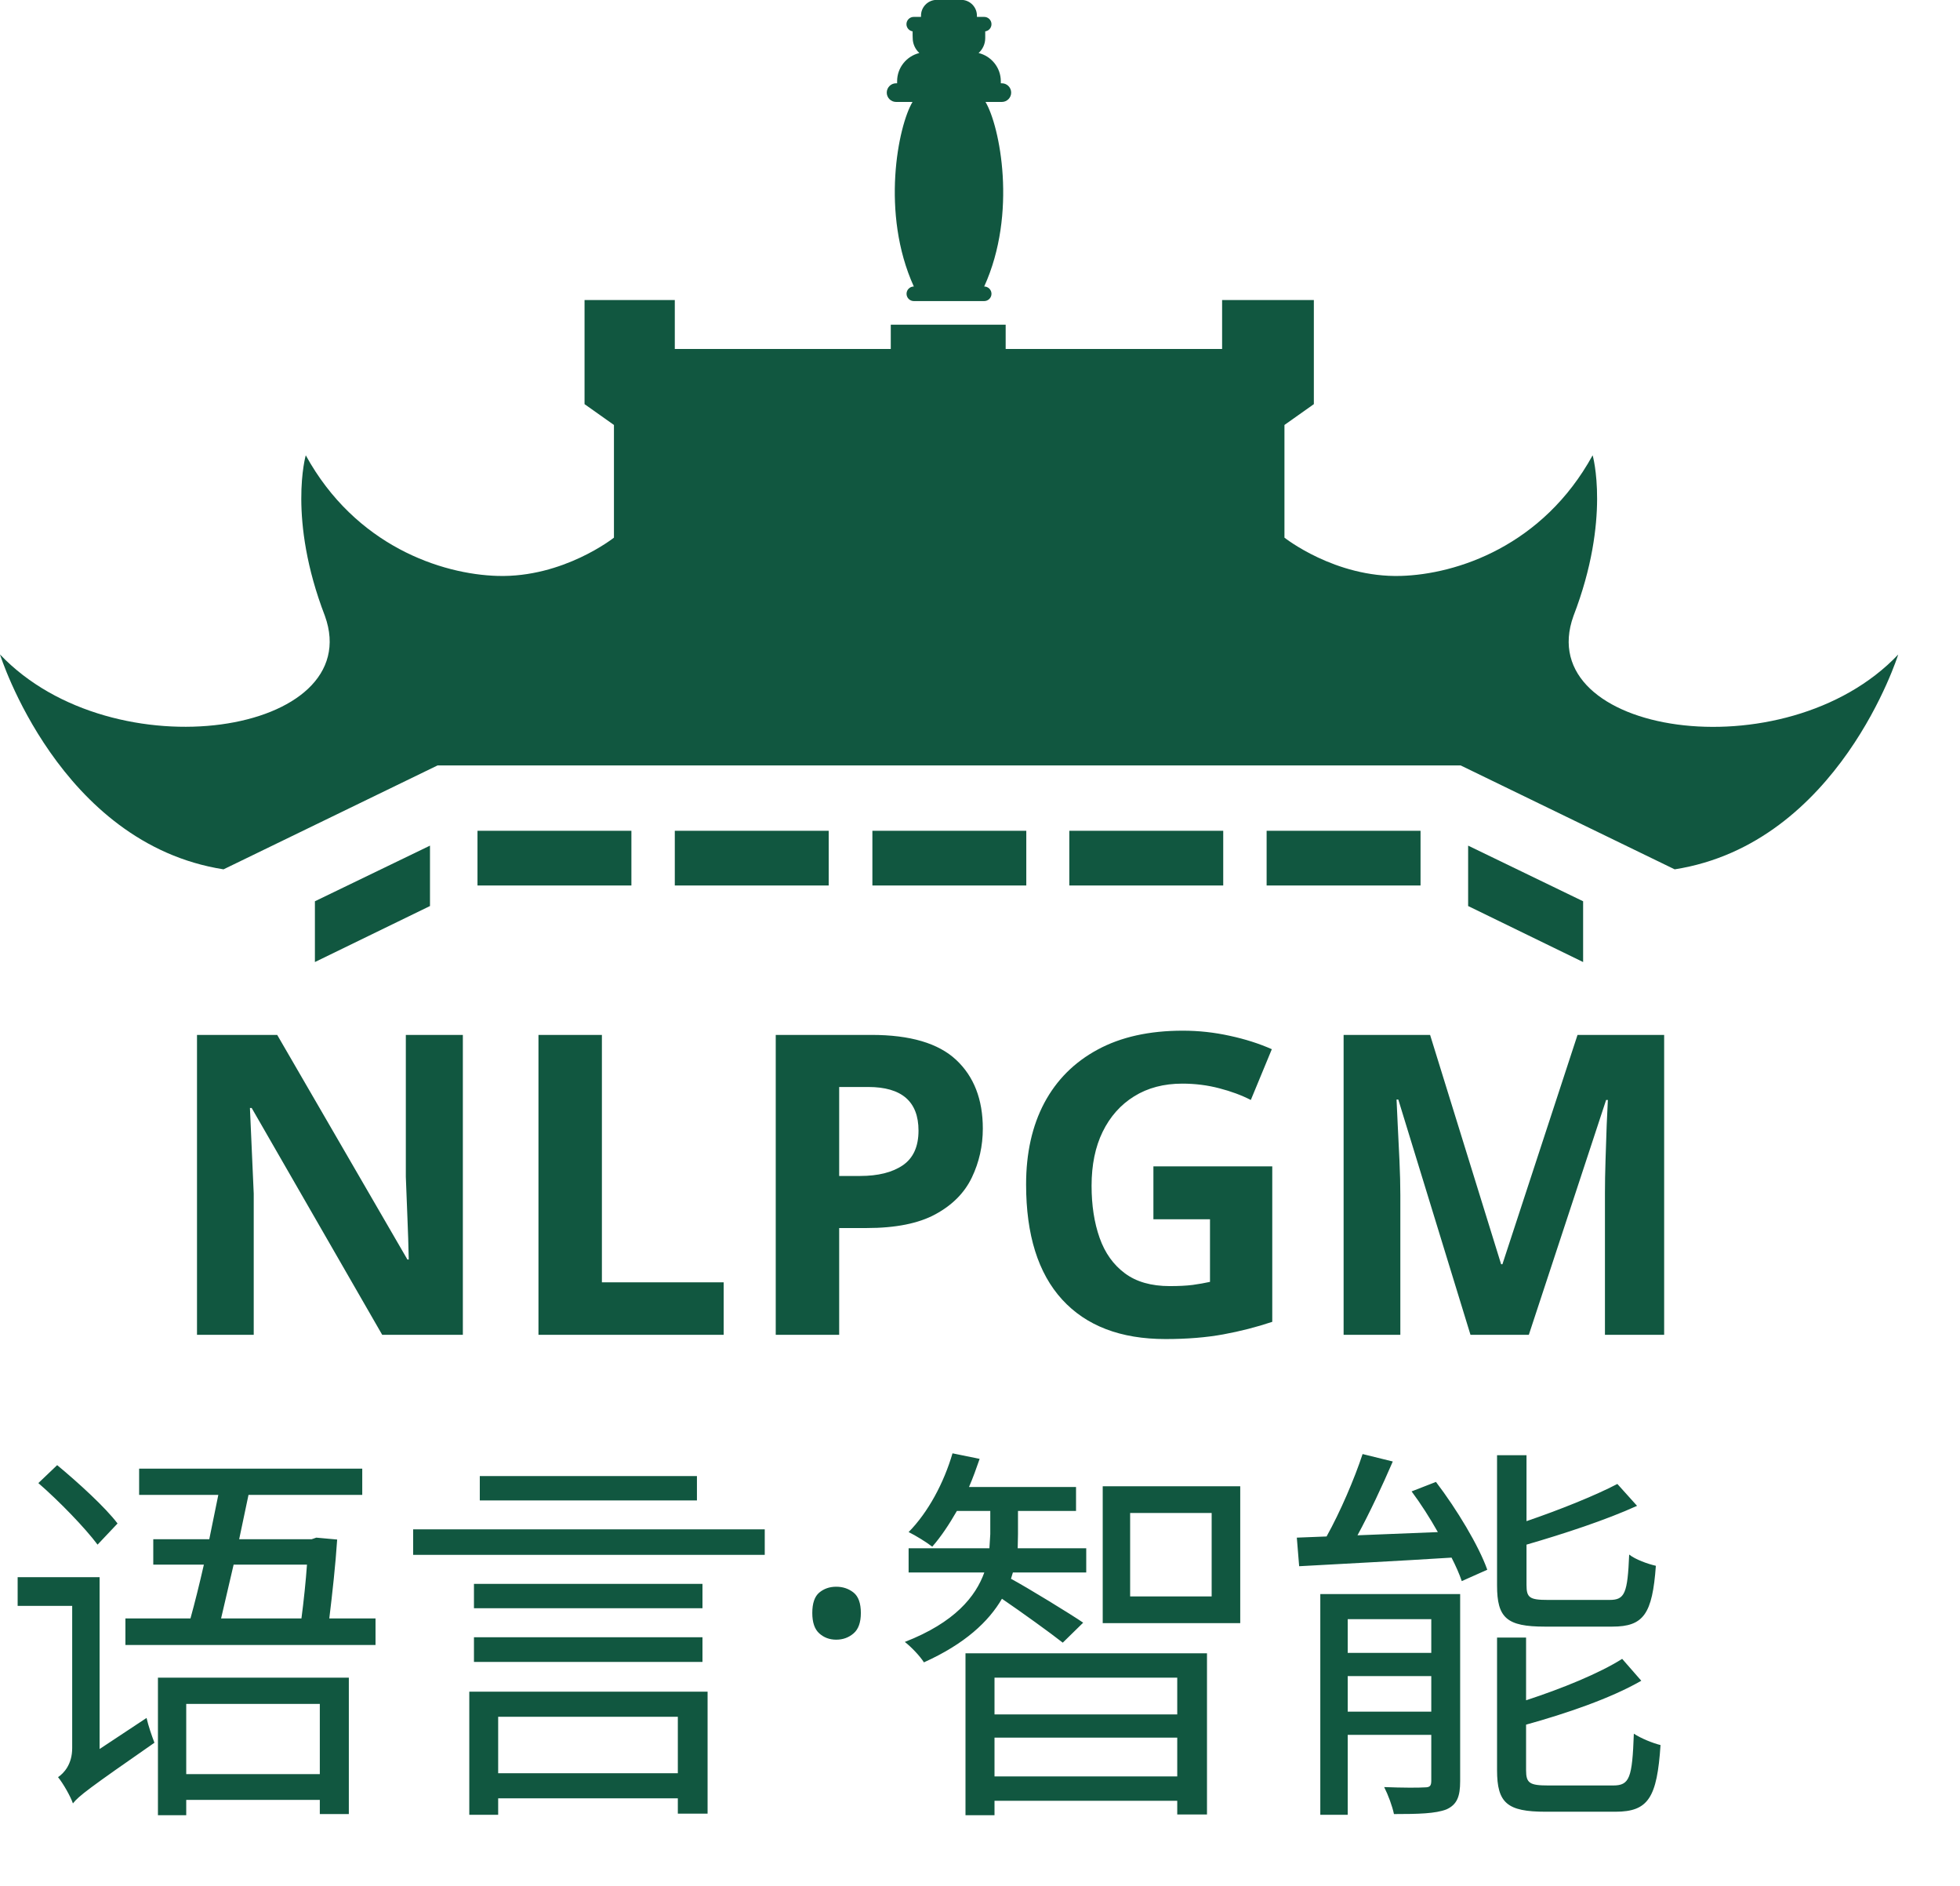
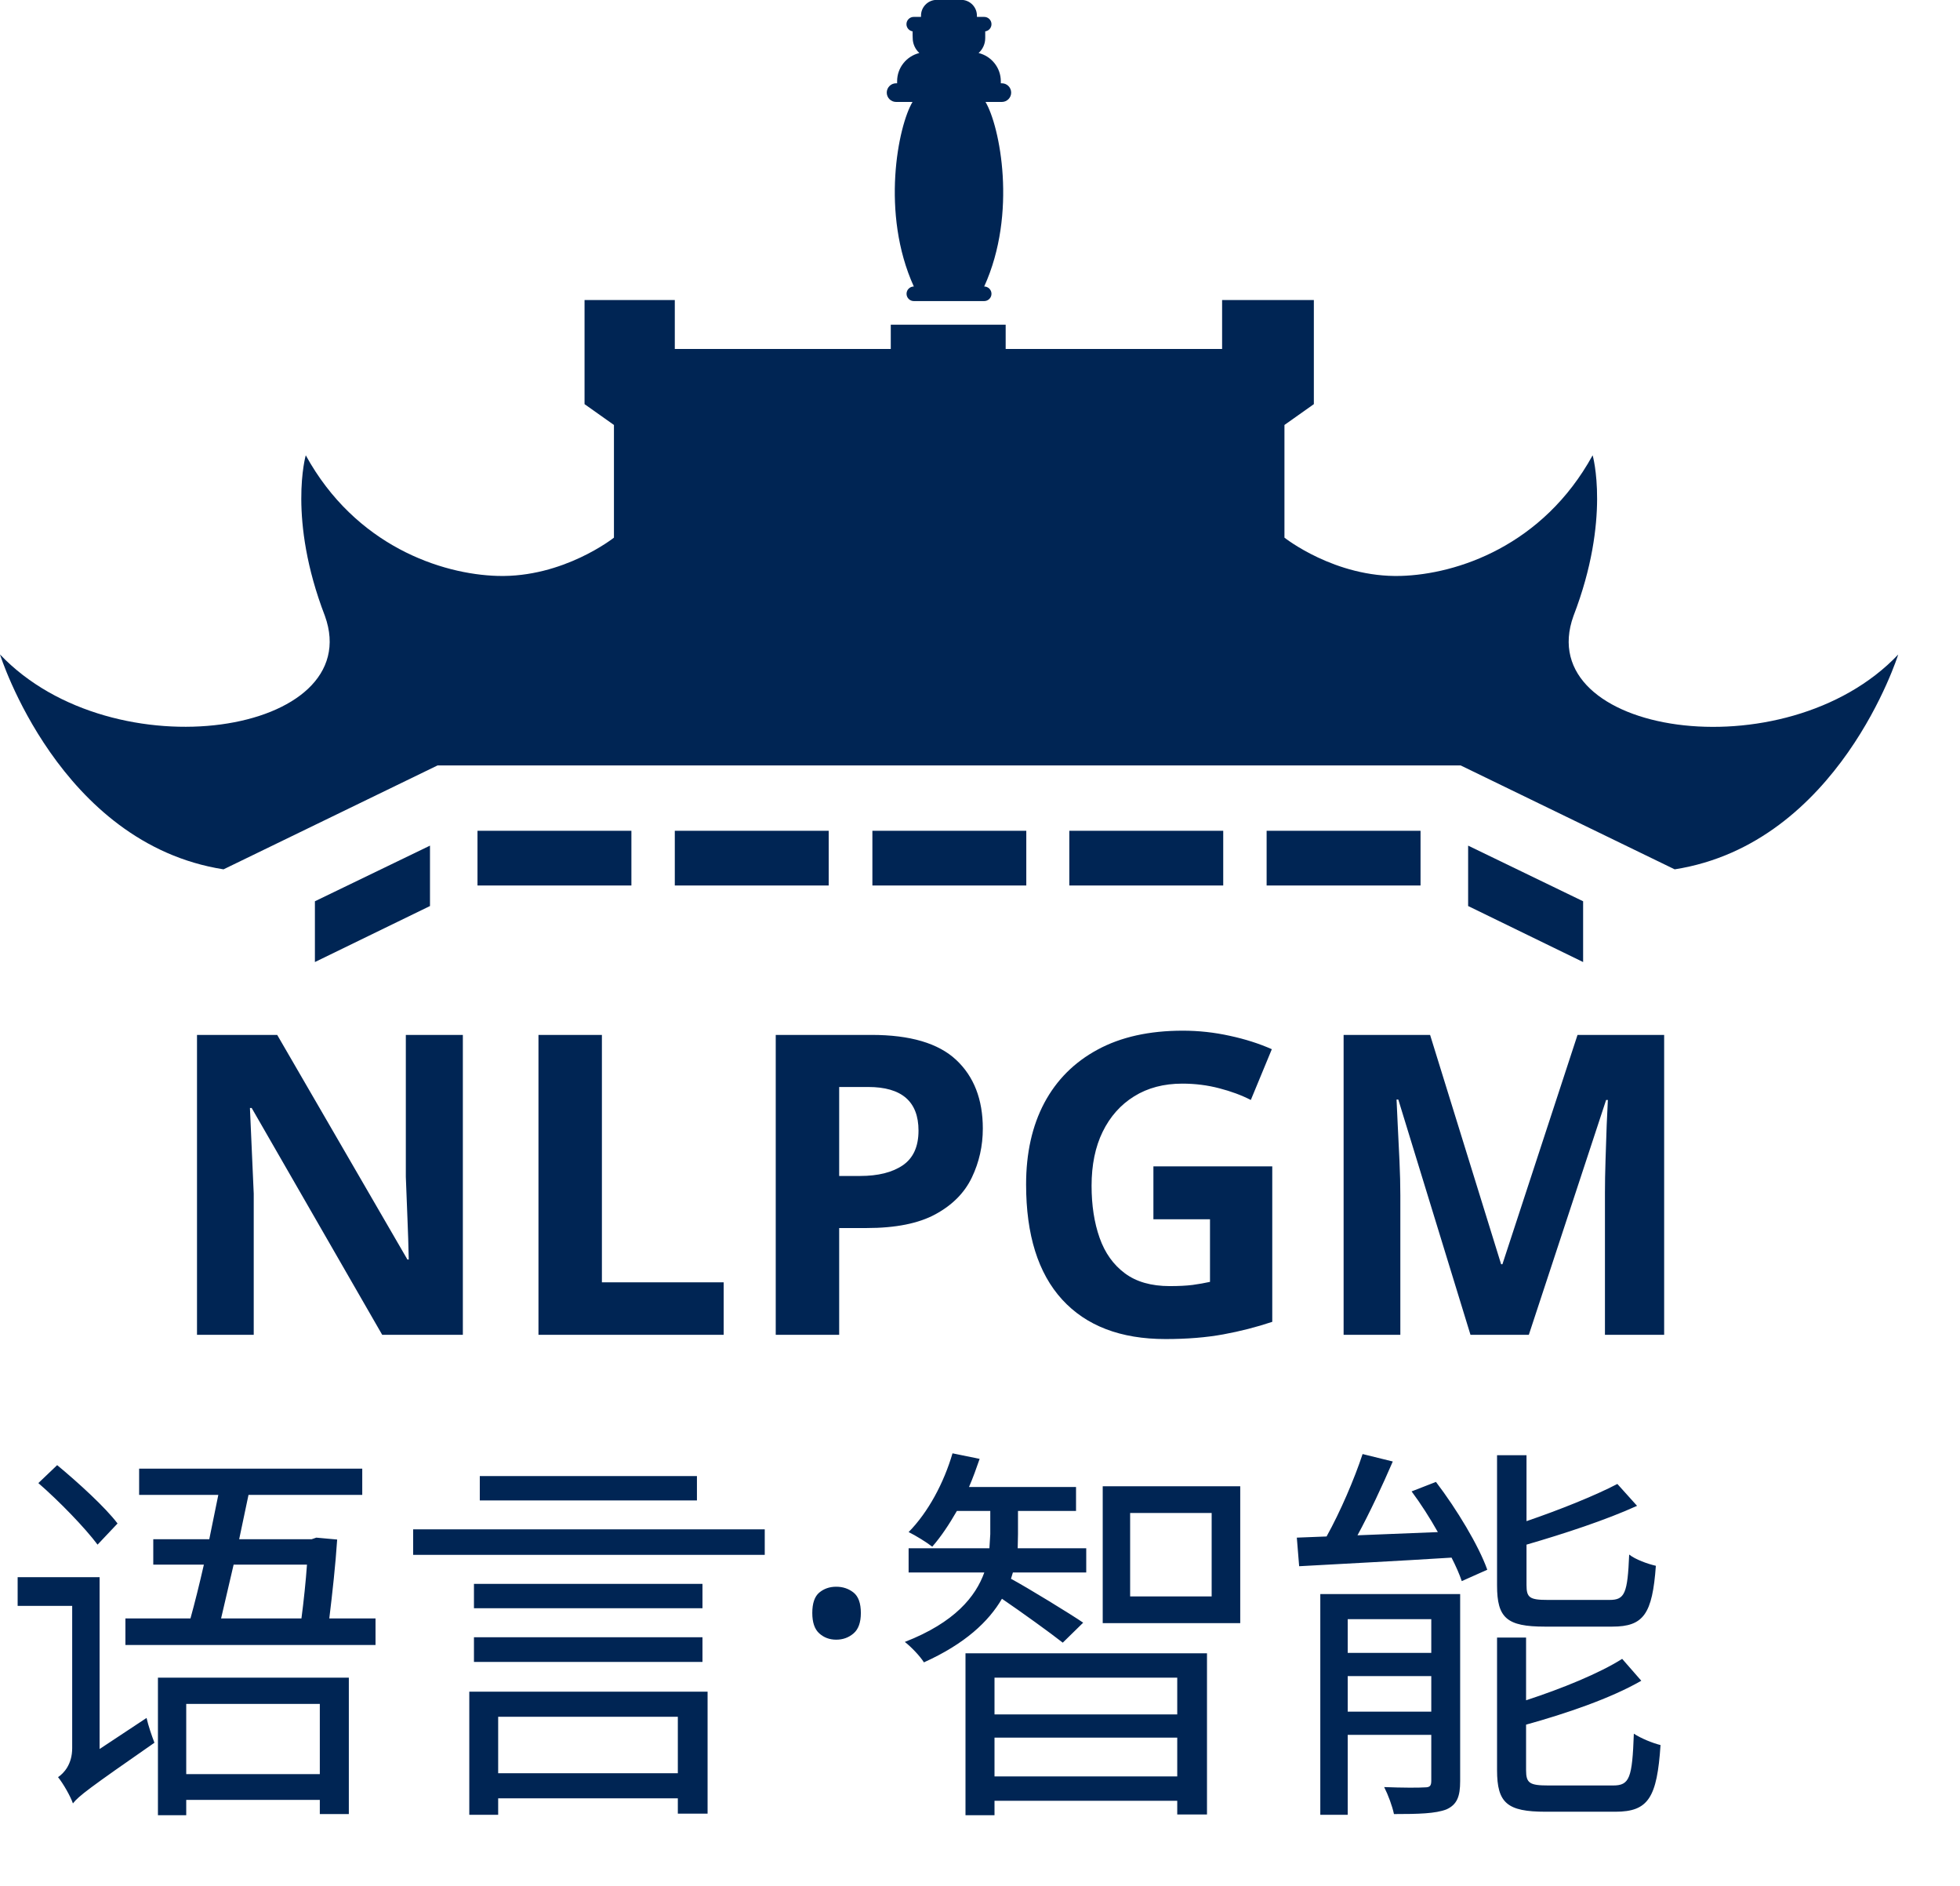
<svg xmlns="http://www.w3.org/2000/svg" id="_图层_2" data-name="图层 2" viewBox="0 0 210 201.95">
  <defs>
    <style>
-       .cls-1, .cls-2, .cls-3 {
-         fill: #115740;
-       }
- 
-       .cls-2 {
+       .cls-1 {
        font-family: OptimaLTPro-Bold, 'Optima LT Pro';
        font-size: 45px;
        font-weight: 700;
      }

-       .cls-3 {
+       .cls-1, .cls-2, .cls-3 {
+         fill: #002554;
+       }
+ 
+       .cls-2 {
        font-family: FZFW-ZZABTMC--GB1-0, 'FZFW ZhuZi A BiaoTiMinChoS';
        font-size: 42px;
      }
    </style>
  </defs>
  <g id="_图层_1-2" data-name="图层 1">
-     <path class="cls-1" d="M96.02,10.92h1.75c-1.54,2.57-3.43,11.92,.14,19.77h0c-.43,0-.78,.35-.78,.78h0c0,.43,.35,.78,.78,.78h1.15s5.54,0,5.54,0h0s.85,0,.85,0c.43,0,.78-.35,.78-.78h0c0-.43-.35-.78-.78-.78h0c3.57-7.85,1.67-17.2,.14-19.77h1.75c.55,0,1-.45,1-1s-.45-1-1-1h-.11v-.22c0-1.46-1.02-2.69-2.38-3.02,.44-.4,.71-.97,.71-1.6v-.72c.38-.05,.67-.38,.67-.77,0-.43-.35-.78-.78-.78h-.78v-.14c0-.89-.7-1.62-1.57-1.68h-2.85c-.87,.06-1.57,.79-1.57,1.68v.14h-.78c-.43,0-.78,.35-.78,.78,0,.39,.29,.71,.66,.77v.39s.01,.33,.01,.33c0,.63,.28,1.2,.71,1.6-1.36,.33-2.38,1.56-2.38,3.02v.22h-.11c-.55,0-1,.45-1,1s.45,1,1,1Z" />
    <g>
-       <rect class="cls-1" x="93.47" y="88.99" width="16.49" height="5.86" />
+       <path class="cls-3" d="M96.02,10.92h1.75c-1.54,2.57-3.43,11.92,.14,19.77h0c-.43,0-.78,.35-.78,.78h0c0,.43,.35,.78,.78,.78h1.15s5.54,0,5.54,0h0s.85,0,.85,0c.43,0,.78-.35,.78-.78h0c0-.43-.35-.78-.78-.78h0c3.57-7.85,1.67-17.2,.14-19.77h1.75c.55,0,1-.45,1-1s-.45-1-1-1h-.11v-.22c0-1.46-1.02-2.69-2.38-3.02,.44-.4,.71-.97,.71-1.6v-.72c.38-.05,.67-.38,.67-.77,0-.43-.35-.78-.78-.78h-.78v-.14c0-.89-.7-1.62-1.57-1.68h-2.85c-.87,.06-1.57,.79-1.57,1.68v.14h-.78c-.43,0-.78,.35-.78,.78,0,.39,.29,.71,.66,.77v.39s.01,.33,.01,.33c0,.63,.28,1.2,.71,1.6-1.36,.33-2.38,1.56-2.38,3.02v.22h-.11c-.55,0-1,.45-1,1s.45,1,1,1Z" />
      <g>
+         <rect class="cls-3" x="93.47" y="88.99" width="16.49" height="5.86" />
        <g>
-           <polygon class="cls-1" points="46.07 90.58 46.07 97.05 33.74 103.05 33.74 96.54 46.07 90.58" />
-           <polygon class="cls-1" points="157.3 90.58 157.3 97.05 169.62 103.05 169.62 96.54 157.3 90.58" />
-         </g>
-         <g>
-           <rect class="cls-1" x="114.57" y="88.99" width="16.49" height="5.86" />
-           <rect class="cls-1" x="135.71" y="88.99" width="16.49" height="5.86" />
-           <rect class="cls-1" x="51.16" y="88.99" width="16.49" height="5.86" />
-           <rect class="cls-1" x="72.3" y="88.99" width="16.49" height="5.86" />
+           <g>
+             <polygon class="cls-3" points="46.07 90.58 46.07 97.05 33.74 103.05 33.74 96.54 46.07 90.58" />
+             <polygon class="cls-3" points="157.3 90.58 157.3 97.05 169.62 103.05 169.62 96.54 157.3 90.58" />
+           </g>
+           <g>
+             <rect class="cls-3" x="114.57" y="88.99" width="16.49" height="5.86" />
+             <rect class="cls-3" x="135.71" y="88.99" width="16.49" height="5.86" />
+             <rect class="cls-3" x="51.16" y="88.99" width="16.49" height="5.86" />
+             <rect class="cls-3" x="72.3" y="88.99" width="16.49" height="5.86" />
+           </g>
        </g>
      </g>
+       <path class="cls-3" d="M23.95,93.12l22.93-11.13h109.62l22.93,11.13c17.61-2.76,23.95-23.01,23.95-23.01-12.15,12.8-39.39,8.57-34.79-4.14,4.01-10.41,2.05-17.2,2.05-17.2-5.33,9.7-14.54,12.75-20.56,12.92-7.05,.2-12.46-4.1-12.46-4.1v-12.07l3.15-2.23v-11.15h-9.83v5.24h-23.19v-2.6h-12.31v2.6h-23.14v-5.24h-9.67v11.15l3.15,2.23v12.07s-5.41,4.3-12.46,4.1c-6.02-.17-15.23-3.22-20.56-12.92,0,0-1.96,6.79,2.05,17.2C39.39,78.67,12.16,82.9,0,70.1,0,70.1,6.34,90.36,23.95,93.12Z" />
+       <text class="cls-1" transform="translate(17.06 142.98)">
+         <tspan x="0" y="0">NLPGM</tspan>
+       </text>
+       <text class="cls-2" transform="translate(0 191.08)">
+         <tspan x="0" y="0">语言·智能</tspan>
+       </text>
    </g>
-     <path class="cls-1" d="M23.95,93.12l22.93-11.13h109.62l22.93,11.13c17.61-2.76,23.95-23.01,23.95-23.01-12.15,12.8-39.39,8.57-34.79-4.14,4.01-10.41,2.05-17.2,2.05-17.2-5.33,9.7-14.54,12.75-20.56,12.92-7.05,.2-12.46-4.1-12.46-4.1v-12.07l3.15-2.23v-11.15h-9.83v5.24h-23.19v-2.6h-12.31v2.6h-23.14v-5.24h-9.67v11.15l3.15,2.23v12.07s-5.41,4.3-12.46,4.1c-6.02-.17-15.23-3.22-20.56-12.92,0,0-1.96,6.79,2.05,17.2C39.39,78.67,12.16,82.9,0,70.1,0,70.1,6.34,90.36,23.95,93.12Z" />
-     <text class="cls-2" transform="translate(17.06 142.98)">
-       <tspan x="0" y="0">NLPGM</tspan>
-     </text>
-     <text class="cls-3" transform="translate(0 191.08)">
-       <tspan x="0" y="0">语言·智能</tspan>
-     </text>
  </g>
</svg>
